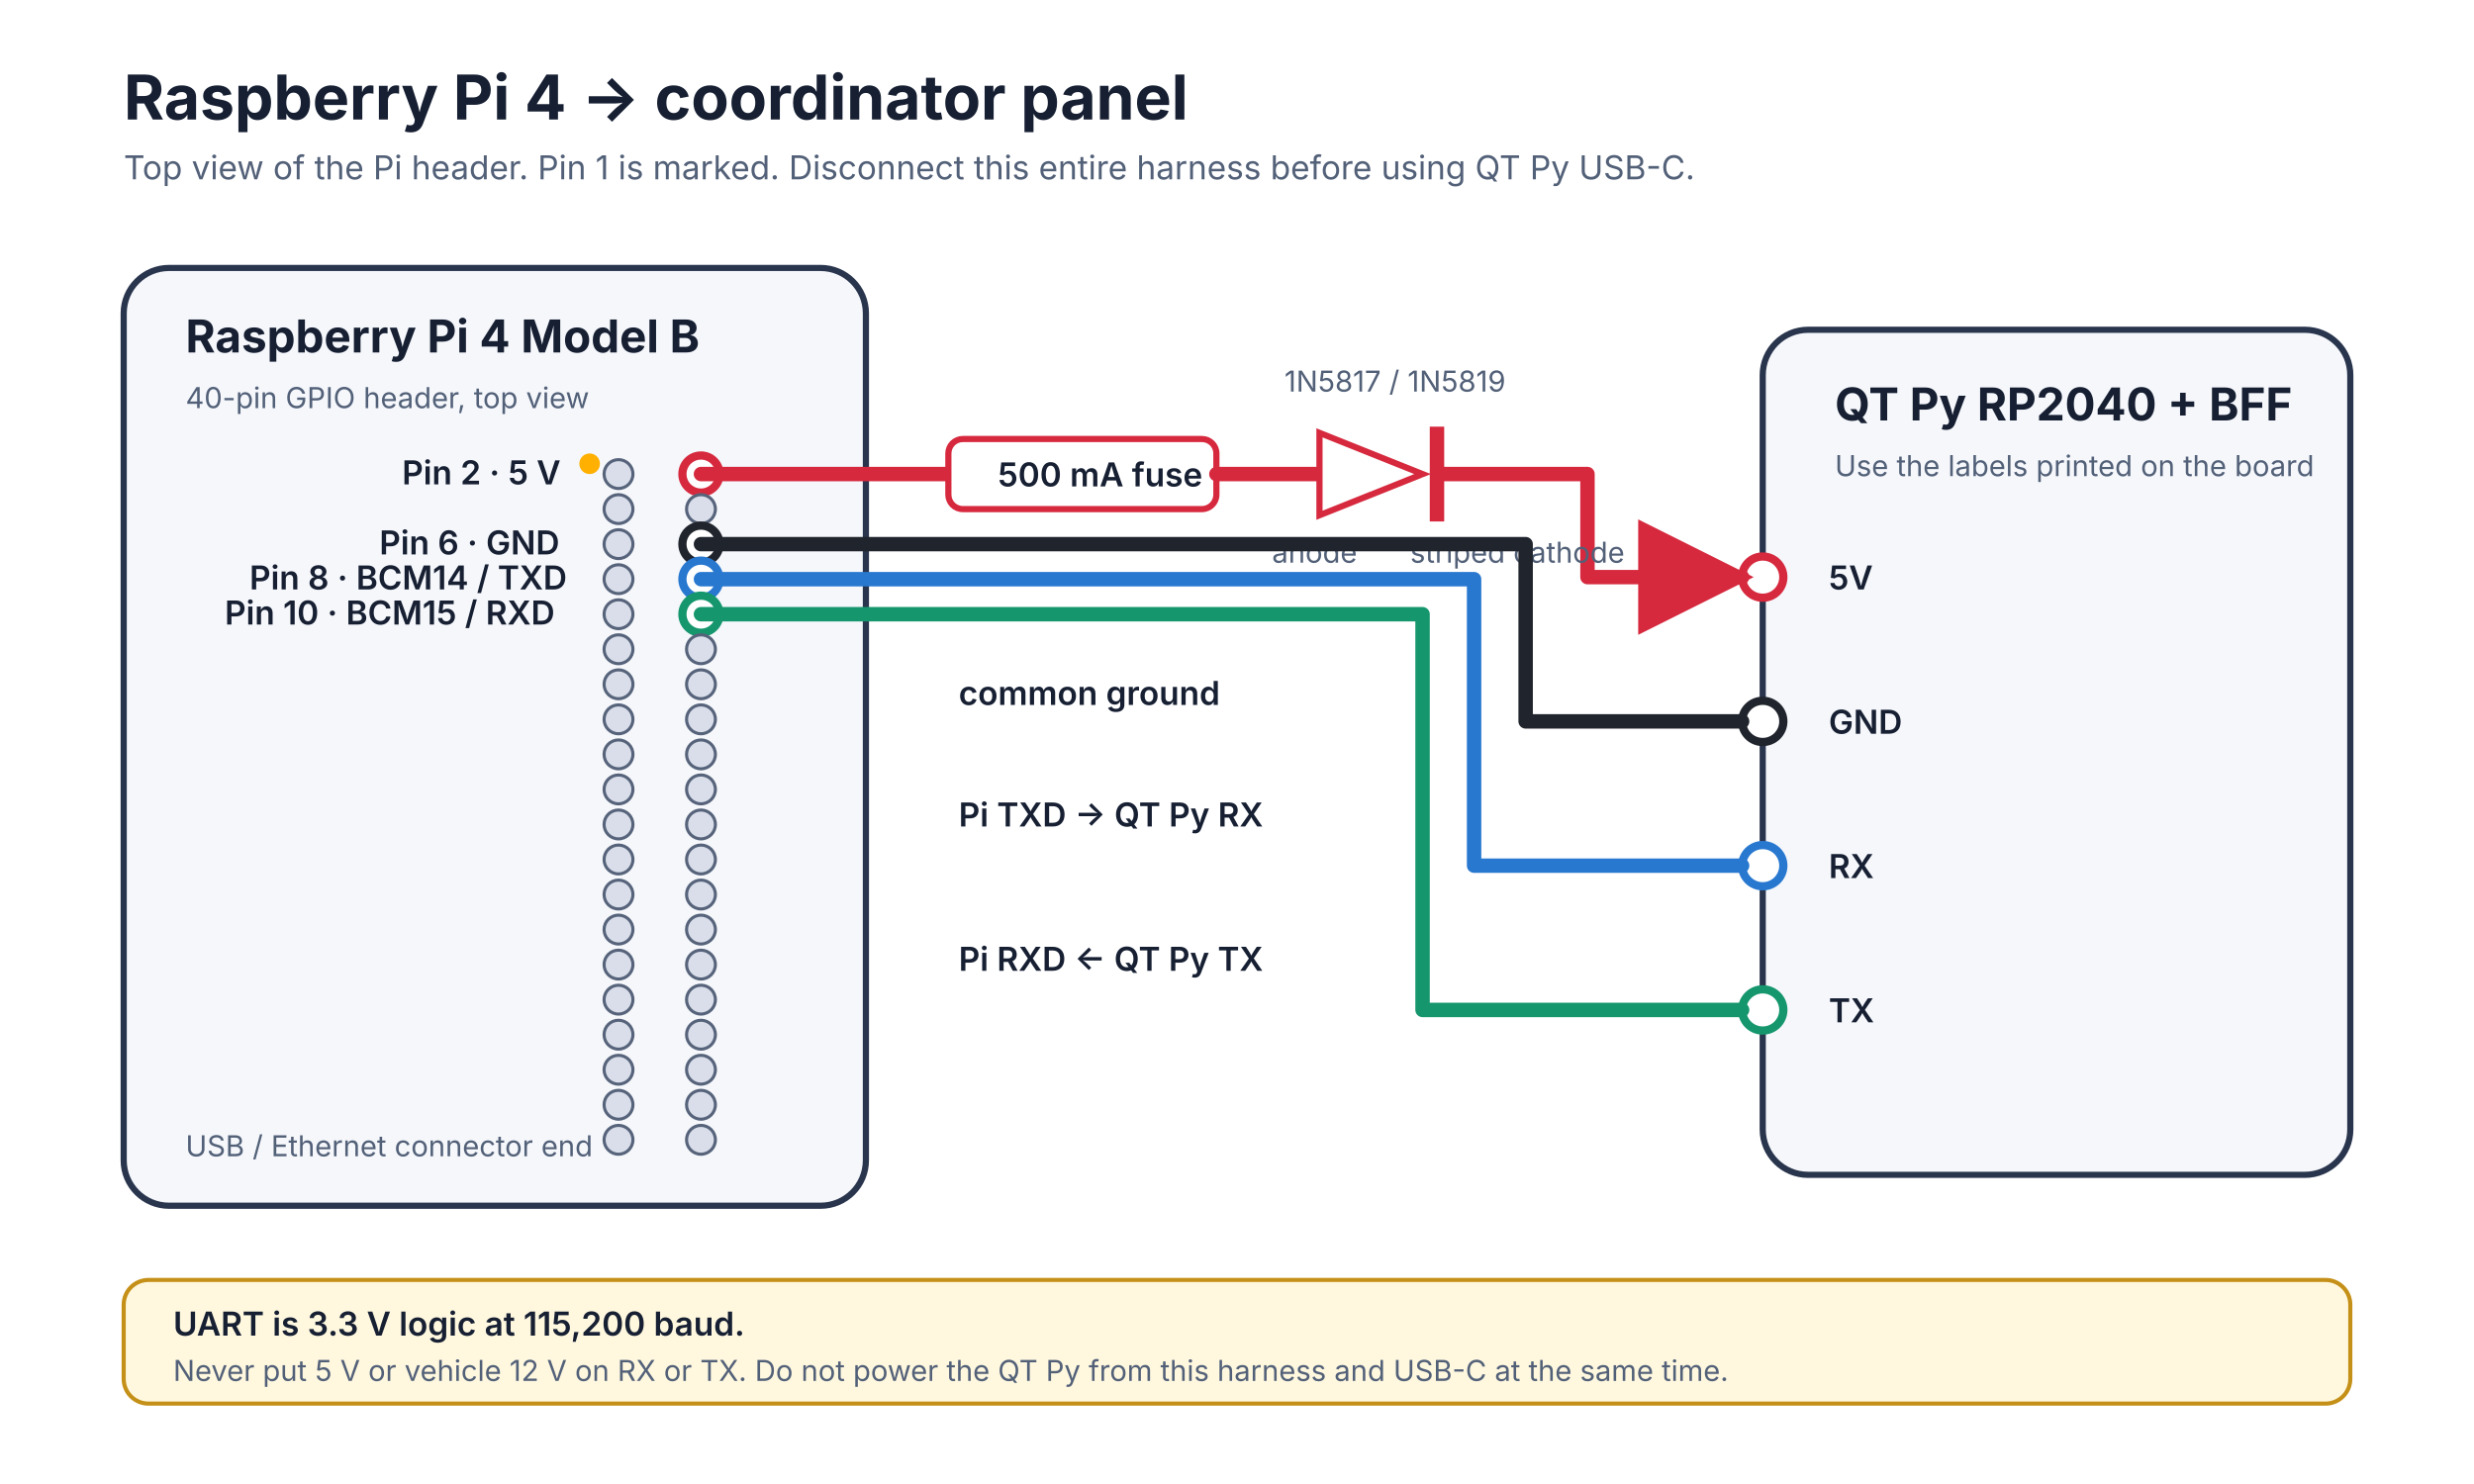
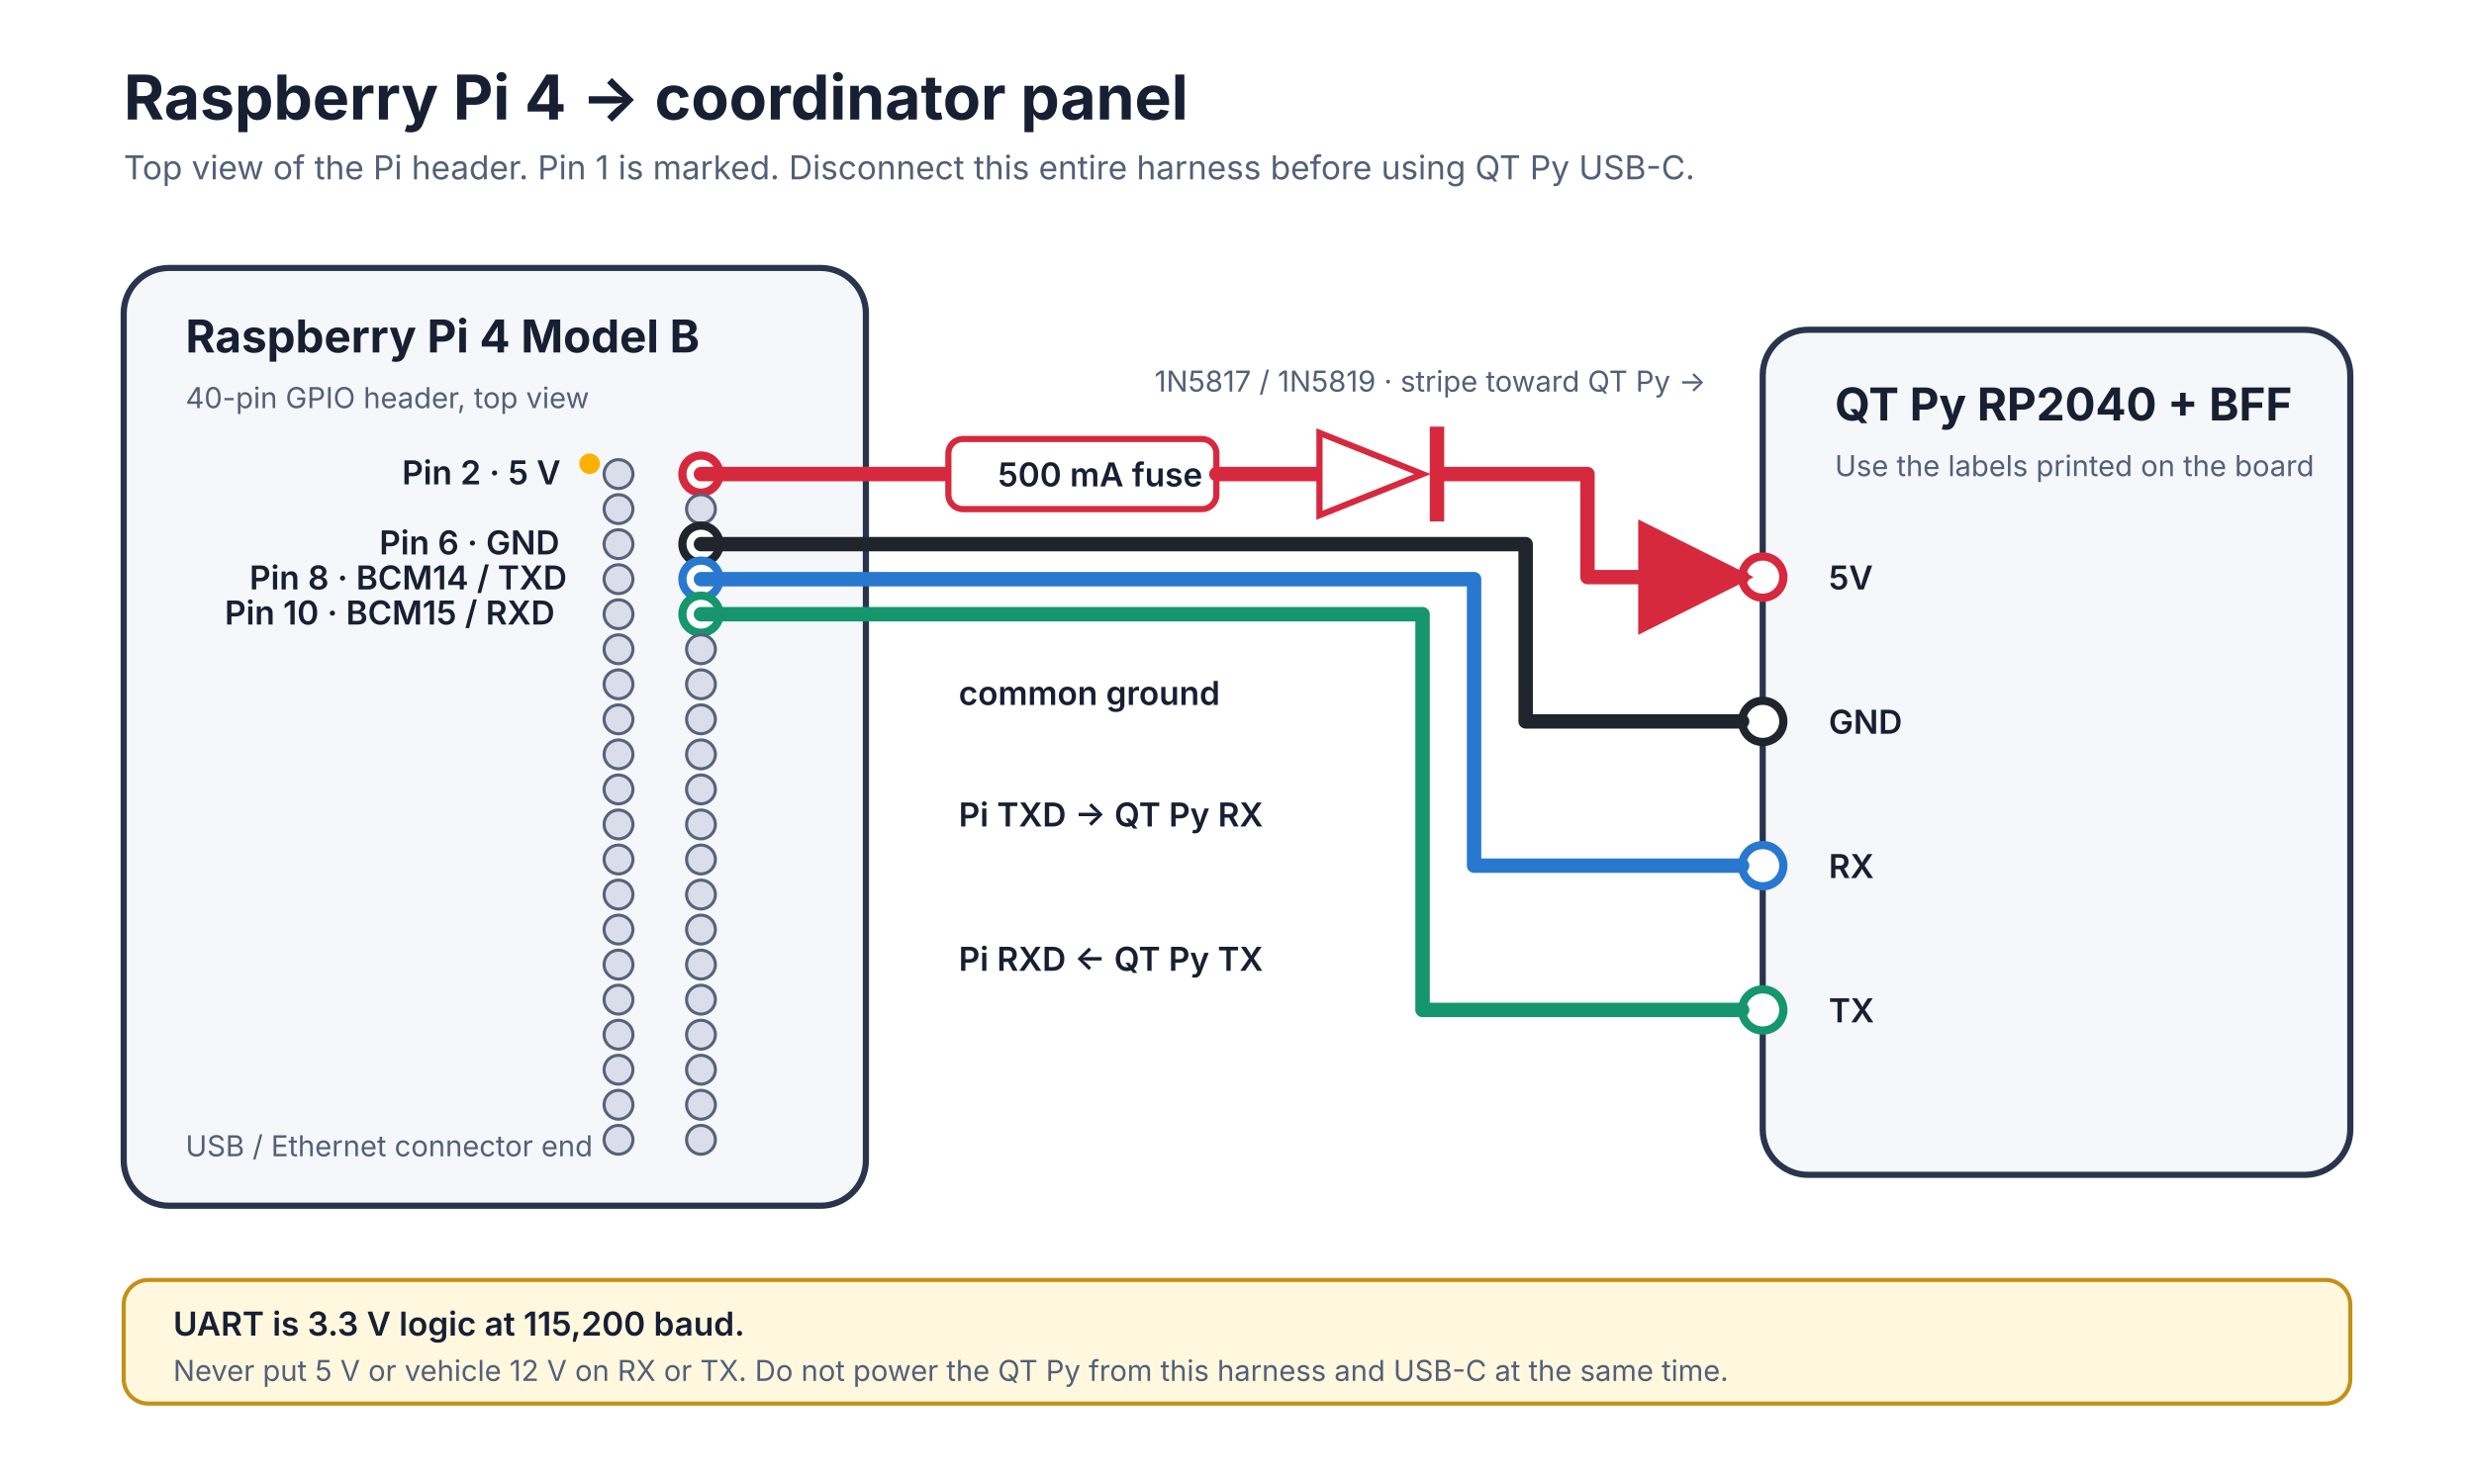
<svg xmlns="http://www.w3.org/2000/svg" width="1200" height="720" viewBox="0 0 1200 720" role="img" aria-labelledby="title desc">
  <defs>
    <style>
      text { font-family: Inter, ui-sans-serif, system-ui, sans-serif; fill: #172033; }
      .title { font-size: 30px; font-weight: 700; }
      .subtitle { font-size: 16px; fill: #526078; }
      .device { fill: #f5f7fb; stroke: #29354d; stroke-width: 3; }
      .device-title { font-size: 22px; font-weight: 700; }
      .label { font-size: 16px; font-weight: 600; }
      .small { font-size: 14px; fill: #526078; }
      .pin { fill: #d9deea; stroke: #56637a; stroke-width: 1.5; }
      .active { fill: #fff; stroke-width: 4; }
      .wire { fill: none; stroke-width: 7; stroke-linecap: round; stroke-linejoin: round; }
      .note { fill: #fff8df; stroke: #c59018; stroke-width: 2; }
    </style>
    <marker id="arrow-red" viewBox="0 0 10 10" refX="9" refY="5" markerWidth="8" markerHeight="8" orient="auto-start-reverse">
      <path d="M 0 0 L 10 5 L 0 10 z" fill="#d6293e" />
    </marker>
  </defs>
  <rect width="1200" height="720" fill="#ffffff" />
  <text x="60" y="58" class="title">Raspberry Pi 4 → coordinator panel</text>
  <text x="60" y="87" class="subtitle">Top view of the Pi header. Pin 1 is marked. Disconnect this entire harness before using QT Py USB-C.</text>
  <rect x="60" y="130" width="360" height="455" rx="22" class="device" />
  <text x="90" y="171" class="device-title">Raspberry Pi 4 Model B</text>
  <text x="90" y="198" class="small">40-pin GPIO header, top view</text>
  <circle cx="286" cy="225" r="5" fill="#ffb000" />
  <text x="90" y="561" class="small">USB / Ethernet connector end</text>
  <g>
    <circle cx="300" cy="230" r="7" class="pin" />
    <circle cx="340" cy="230" r="9" class="active" stroke="#d6293e" />
    <circle cx="300" cy="247" r="7" class="pin" />
    <circle cx="340" cy="247" r="7" class="pin" />
    <circle cx="300" cy="264" r="7" class="pin" />
    <circle cx="340" cy="264" r="9" class="active" stroke="#20242c" />
    <circle cx="300" cy="281" r="7" class="pin" />
    <circle cx="340" cy="281" r="9" class="active" stroke="#2878d0" />
    <circle cx="300" cy="298" r="7" class="pin" />
    <circle cx="340" cy="298" r="9" class="active" stroke="#15966c" />
    <circle cx="300" cy="315" r="7" class="pin" />
    <circle cx="340" cy="315" r="7" class="pin" />
    <circle cx="300" cy="332" r="7" class="pin" />
    <circle cx="340" cy="332" r="7" class="pin" />
    <circle cx="300" cy="349" r="7" class="pin" />
    <circle cx="340" cy="349" r="7" class="pin" />
    <circle cx="300" cy="366" r="7" class="pin" />
    <circle cx="340" cy="366" r="7" class="pin" />
    <circle cx="300" cy="383" r="7" class="pin" />
    <circle cx="340" cy="383" r="7" class="pin" />
    <circle cx="300" cy="400" r="7" class="pin" />
    <circle cx="340" cy="400" r="7" class="pin" />
    <circle cx="300" cy="417" r="7" class="pin" />
    <circle cx="340" cy="417" r="7" class="pin" />
    <circle cx="300" cy="434" r="7" class="pin" />
    <circle cx="340" cy="434" r="7" class="pin" />
    <circle cx="300" cy="451" r="7" class="pin" />
    <circle cx="340" cy="451" r="7" class="pin" />
    <circle cx="300" cy="468" r="7" class="pin" />
    <circle cx="340" cy="468" r="7" class="pin" />
    <circle cx="300" cy="485" r="7" class="pin" />
    <circle cx="340" cy="485" r="7" class="pin" />
    <circle cx="300" cy="502" r="7" class="pin" />
    <circle cx="340" cy="502" r="7" class="pin" />
    <circle cx="300" cy="519" r="7" class="pin" />
    <circle cx="340" cy="519" r="7" class="pin" />
    <circle cx="300" cy="536" r="7" class="pin" />
    <circle cx="340" cy="536" r="7" class="pin" />
    <circle cx="300" cy="553" r="7" class="pin" />
    <circle cx="340" cy="553" r="7" class="pin" />
  </g>
  <text x="195" y="235" class="label">Pin 2 · 5 V</text>
  <text x="184" y="269" class="label">Pin 6 · GND</text>
  <text x="121" y="286" class="label">Pin 8 · BCM14 / TXD</text>
  <text x="109" y="303" class="label">Pin 10 · BCM15 / RXD</text>
  <rect x="855" y="160" width="285" height="410" rx="22" class="device" />
  <text x="890" y="204" class="device-title">QT Py RP2040 + BFF</text>
  <text x="890" y="231" class="small">Use the labels printed on the board</text>
  <circle cx="855" cy="280" r="10" class="active" stroke="#d6293e" />
  <circle cx="855" cy="350" r="10" class="active" stroke="#20242c" />
  <circle cx="855" cy="420" r="10" class="active" stroke="#2878d0" />
  <circle cx="855" cy="490" r="10" class="active" stroke="#15966c" />
  <text x="887" y="286" class="label">5V</text>
  <text x="887" y="356" class="label">GND</text>
  <text x="887" y="426" class="label">RX</text>
  <text x="887" y="496" class="label">TX</text>
  <path d="M340 230 H470" class="wire" stroke="#d6293e" />
  <rect x="460" y="213" width="130" height="34" rx="7" fill="#fff" stroke="#d6293e" stroke-width="3" />
  <text x="484" y="236" class="label" fill="#d6293e">500 mA fuse</text>
  <path d="M590 230 H640" class="wire" stroke="#d6293e" />
  <path d="M640 210 L690 230 L640 250 Z" fill="#fff" stroke="#d6293e" stroke-width="3" />
  <line x1="697" y1="207" x2="697" y2="253" stroke="#d6293e" stroke-width="7" />
  <path d="M697 230 H770 V280 H845" class="wire" stroke="#d6293e" marker-end="url(#arrow-red)" />
-   <text x="623" y="190" class="small">1N5817 / 1N5819</text>
-   <text x="617" y="273" class="small">anode</text>
-   <text x="684" y="273" class="small">striped cathode</text>
+   <text x="560" y="190" class="small">1N5817 / 1N5819 · stripe toward QT Py →</text>
  <path d="M340 264 H740 V350 H845" class="wire" stroke="#20242c" />
  <text x="465" y="342" class="label">common ground</text>
  <path d="M340 281 H715 V420 H845" class="wire" stroke="#2878d0" />
  <text x="465" y="401" class="label" fill="#2878d0">Pi TXD → QT Py RX</text>
  <path d="M340 298 H690 V490 H845" class="wire" stroke="#15966c" />
  <text x="465" y="471" class="label" fill="#15966c">Pi RXD ← QT Py TX</text>
  <rect x="60" y="621" width="1080" height="60" rx="12" class="note" />
  <text x="84" y="648" class="label">UART is 3.3 V logic at 115,200 baud.</text>
  <text x="84" y="670" class="small">Never put 5 V or vehicle 12 V on RX or TX. Do not power the QT Py from this harness and USB-C at the same time.</text>
</svg>
